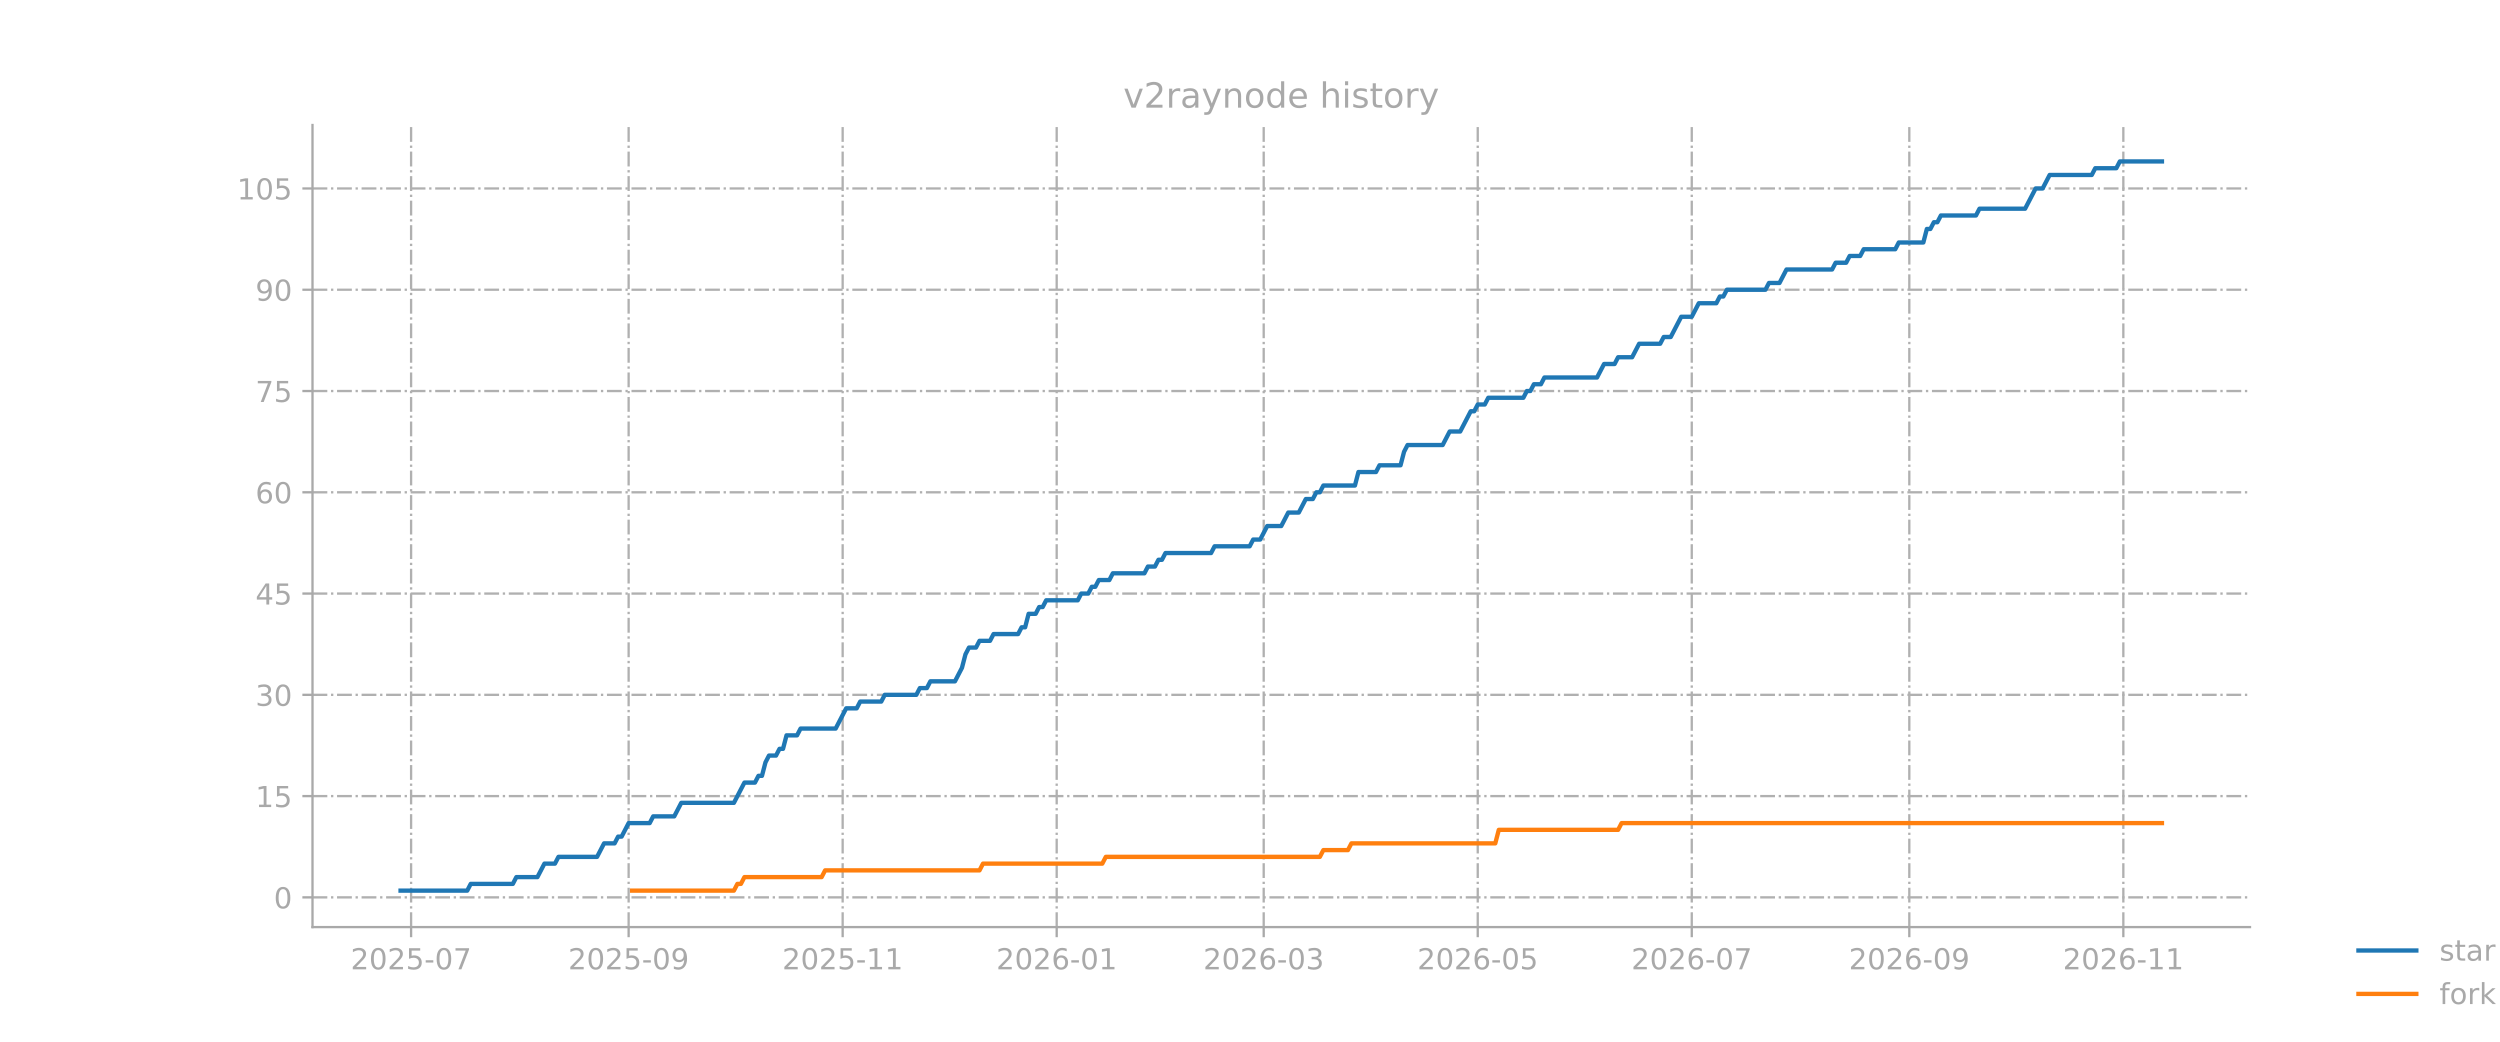
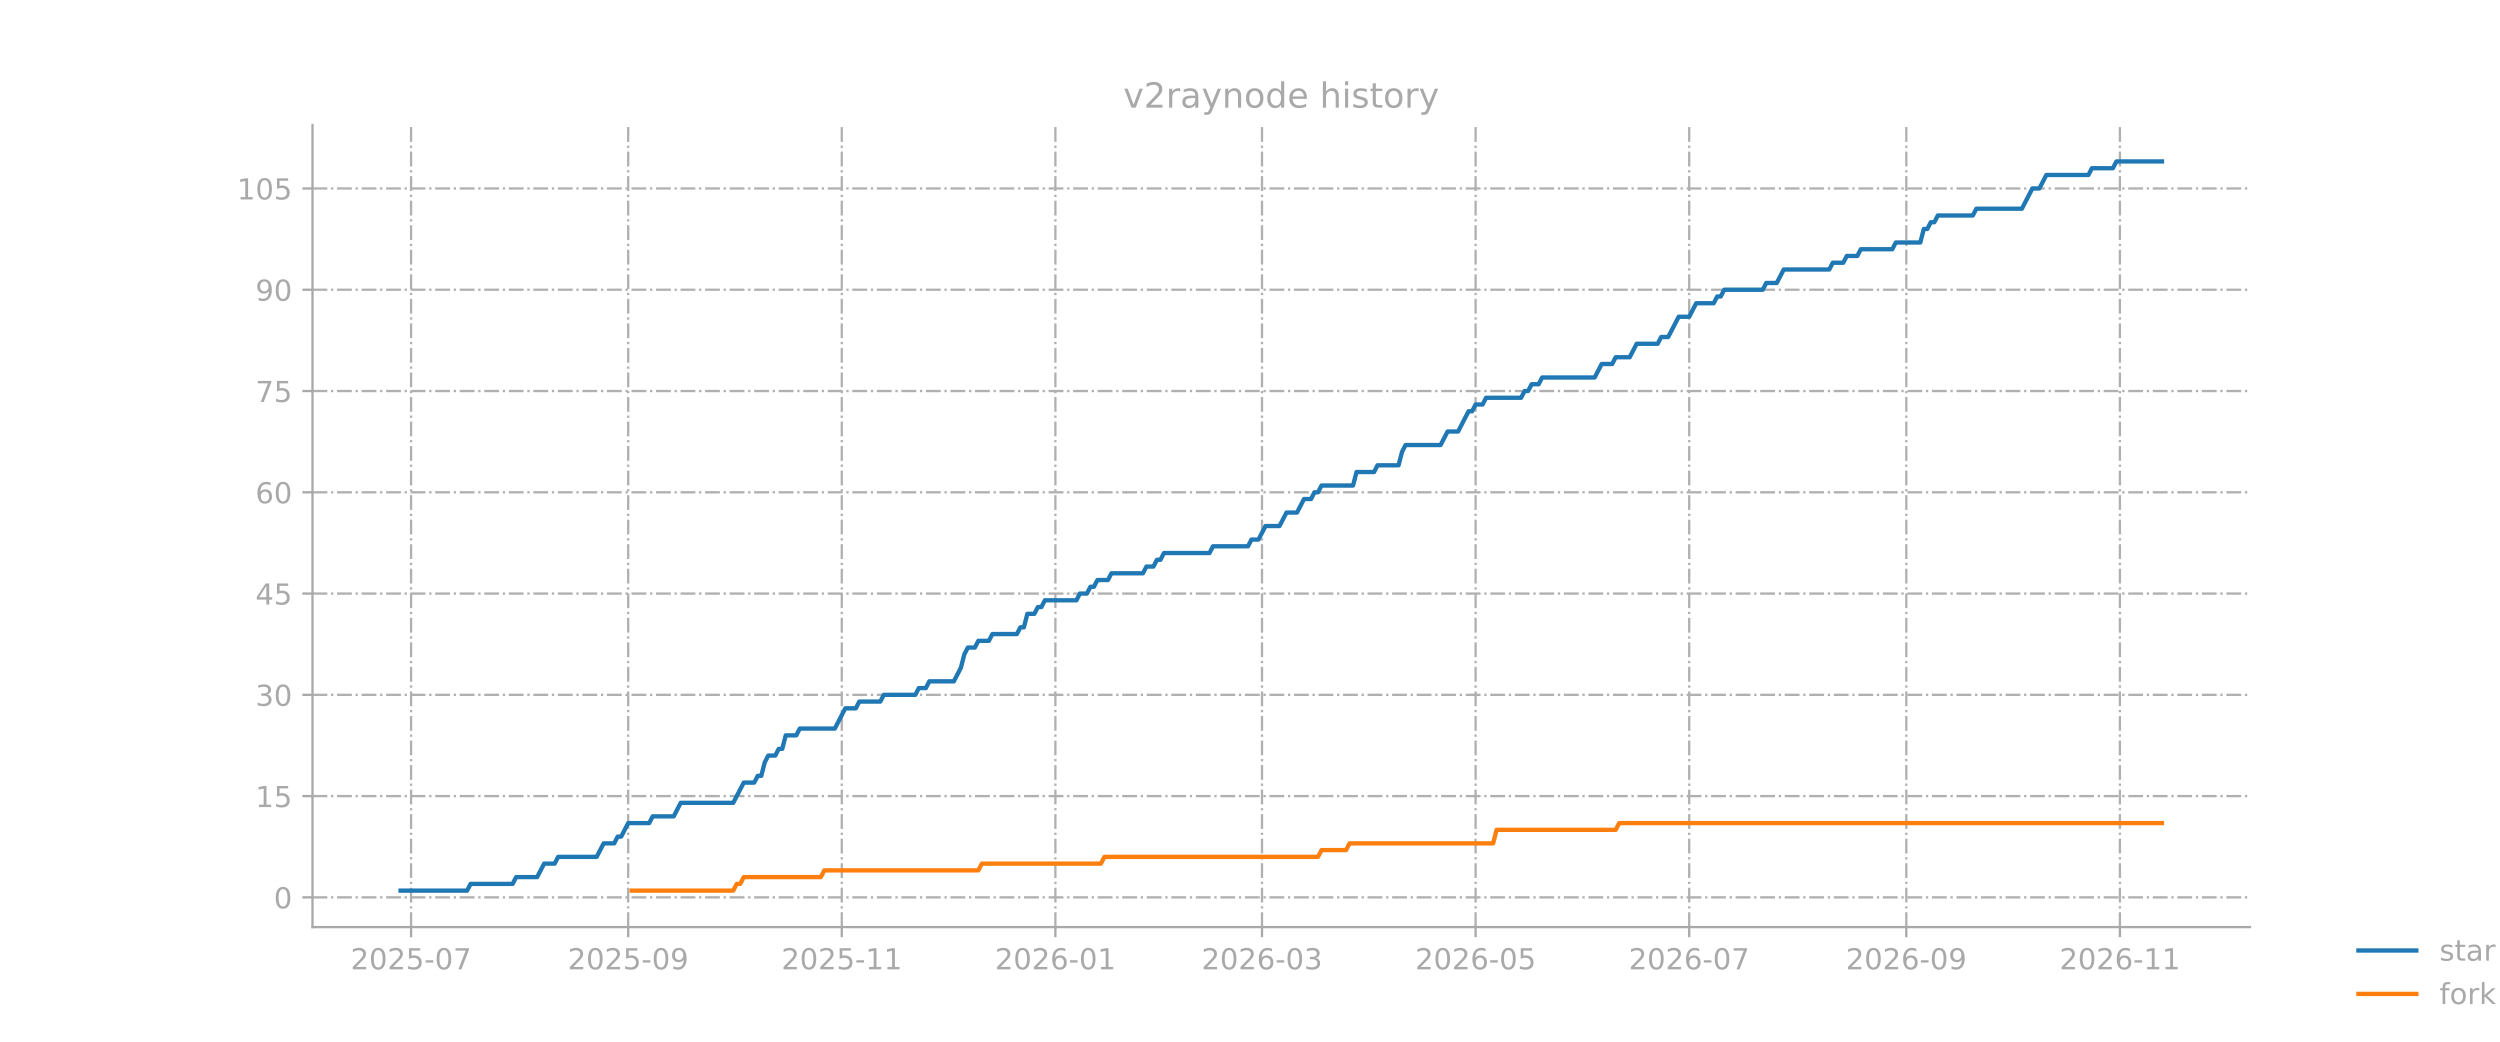
<svg xmlns="http://www.w3.org/2000/svg" xmlns:xlink="http://www.w3.org/1999/xlink" width="864pt" height="360pt" viewBox="0 0 864 360" version="1.1">
  <defs>
    <style type="text/css">*{stroke-linejoin: round; stroke-linecap: butt}</style>
  </defs>
  <g id="figure_1">
    <g id="patch_1">
      <path d="M 0 360  L 864 360  L 864 0  L 0 0  L 0 360  z " style="fill: none; opacity: 0" />
    </g>
    <g id="axes_1">
      <g id="patch_2">
        <path d="M 108 320.4  L 777.6 320.4  L 777.6 43.2  L 108 43.2  L 108 320.4  z " style="fill: none; opacity: 0" />
      </g>
      <g id="matplotlib.axis_1">
        <g id="xtick_1">
          <g id="line2d_1">
-             <path d="M 142.074 320.4  L 142.074 43.2  " clip-path="url(#p0f729b634a)" style="fill: none; stroke-dasharray: 5.12,1.28,0.8,1.28; stroke-dashoffset: 0; stroke: #b0b0b0; stroke-width: 0.8" />
+             <path d="M 142.067 320.4  L 142.067 43.2  " clip-path="url(#p058455d6cd)" style="fill: none; stroke-dasharray: 5.12,1.28,0.8,1.28; stroke-dashoffset: 0; stroke: #b0b0b0; stroke-width: 0.8" />
          </g>
          <g id="line2d_2">
            <defs>
-               <path id="m5e1f3b3811" d="M 0 0  L 0 3.5  " style="stroke: #a9a9a9; stroke-width: 0.8" />
+               <path id="md5613a3646" d="M 0 0  L 0 3.5  " style="stroke: #a9a9a9; stroke-width: 0.8" />
            </defs>
            <g>
-               <use xlink:href="#m5e1f3b3811" x="142.074" y="320.4" style="fill: #a9a9a9; stroke: #a9a9a9; stroke-width: 0.8" />
+               <use xlink:href="#md5613a3646" x="142.067" y="320.4" style="fill: #a9a9a9; stroke: #a9a9a9; stroke-width: 0.8" />
            </g>
          </g>
          <g id="text_1">
-             <g style="fill: #a9a9a9" transform="translate(121.1828 334.9977) scale(0.1 -0.1)">
+             <g style="fill: #a9a9a9" transform="translate(121.1755 334.9977) scale(0.1 -0.1)">
              <defs>
                <path id="DejaVuSans-15" d="M 1228 531  L 3431 531  L 3431 0  L 469 0  L 469 531  Q 828 903 1448 1529  Q 2069 2156 2228 2338  Q 2531 2678 2651 2914  Q 2772 3150 2772 3378  Q 2772 3750 2511 3984  Q 2250 4219 1831 4219  Q 1534 4219 1204 4116  Q 875 4013 500 3803  L 500 4441  Q 881 4594 1212 4672  Q 1544 4750 1819 4750  Q 2544 4750 2975 4387  Q 3406 4025 3406 3419  Q 3406 3131 3298 2873  Q 3191 2616 2906 2266  Q 2828 2175 2409 1742  Q 1991 1309 1228 531  z " transform="scale(0.015625)" />
                <path id="DejaVuSans-13" d="M 2034 4250  Q 1547 4250 1301 3770  Q 1056 3291 1056 2328  Q 1056 1369 1301 889  Q 1547 409 2034 409  Q 2525 409 2770 889  Q 3016 1369 3016 2328  Q 3016 3291 2770 3770  Q 2525 4250 2034 4250  z M 2034 4750  Q 2819 4750 3233 4129  Q 3647 3509 3647 2328  Q 3647 1150 3233 529  Q 2819 -91 2034 -91  Q 1250 -91 836 529  Q 422 1150 422 2328  Q 422 3509 836 4129  Q 1250 4750 2034 4750  z " transform="scale(0.015625)" />
                <path id="DejaVuSans-18" d="M 691 4666  L 3169 4666  L 3169 4134  L 1269 4134  L 1269 2991  Q 1406 3038 1543 3061  Q 1681 3084 1819 3084  Q 2600 3084 3056 2656  Q 3513 2228 3513 1497  Q 3513 744 3044 326  Q 2575 -91 1722 -91  Q 1428 -91 1123 -41  Q 819 9 494 109  L 494 744  Q 775 591 1075 516  Q 1375 441 1709 441  Q 2250 441 2565 725  Q 2881 1009 2881 1497  Q 2881 1984 2565 2268  Q 2250 2553 1709 2553  Q 1456 2553 1204 2497  Q 953 2441 691 2322  L 691 4666  z " transform="scale(0.015625)" />
                <path id="DejaVuSans-10" d="M 313 2009  L 1997 2009  L 1997 1497  L 313 1497  L 313 2009  z " transform="scale(0.015625)" />
                <path id="DejaVuSans-1a" d="M 525 4666  L 3525 4666  L 3525 4397  L 1831 0  L 1172 0  L 2766 4134  L 525 4134  L 525 4666  z " transform="scale(0.015625)" />
              </defs>
              <use xlink:href="#DejaVuSans-15" />
              <use xlink:href="#DejaVuSans-13" transform="translate(63.625 0)" />
              <use xlink:href="#DejaVuSans-15" transform="translate(127.25 0)" />
              <use xlink:href="#DejaVuSans-18" transform="translate(190.875 0)" />
              <use xlink:href="#DejaVuSans-10" transform="translate(254.5 0)" />
              <use xlink:href="#DejaVuSans-13" transform="translate(290.5781 0)" />
              <use xlink:href="#DejaVuSans-1a" transform="translate(354.2031 0)" />
            </g>
          </g>
        </g>
        <g id="xtick_2">
          <g id="line2d_3">
-             <path d="M 217.256 320.4  L 217.256 43.2  " clip-path="url(#p0f729b634a)" style="fill: none; stroke-dasharray: 5.12,1.28,0.8,1.28; stroke-dashoffset: 0; stroke: #b0b0b0; stroke-width: 0.8" />
+             <path d="M 217.099 320.4  L 217.099 43.2  " clip-path="url(#p058455d6cd)" style="fill: none; stroke-dasharray: 5.12,1.28,0.8,1.28; stroke-dashoffset: 0; stroke: #b0b0b0; stroke-width: 0.8" />
          </g>
          <g id="line2d_4">
            <g>
-               <use xlink:href="#m5e1f3b3811" x="217.256" y="320.4" style="fill: #a9a9a9; stroke: #a9a9a9; stroke-width: 0.8" />
+               <use xlink:href="#md5613a3646" x="217.099" y="320.4" style="fill: #a9a9a9; stroke: #a9a9a9; stroke-width: 0.8" />
            </g>
          </g>
          <g id="text_2">
-             <g style="fill: #a9a9a9" transform="translate(196.3642 334.9977) scale(0.1 -0.1)">
+             <g style="fill: #a9a9a9" transform="translate(196.2075 334.9977) scale(0.1 -0.1)">
              <defs>
                <path id="DejaVuSans-1c" d="M 703 97  L 703 672  Q 941 559 1184 500  Q 1428 441 1663 441  Q 2288 441 2617 861  Q 2947 1281 2994 2138  Q 2813 1869 2534 1725  Q 2256 1581 1919 1581  Q 1219 1581 811 2004  Q 403 2428 403 3163  Q 403 3881 828 4315  Q 1253 4750 1959 4750  Q 2769 4750 3195 4129  Q 3622 3509 3622 2328  Q 3622 1225 3098 567  Q 2575 -91 1691 -91  Q 1453 -91 1209 -44  Q 966 3 703 97  z M 1959 2075  Q 2384 2075 2632 2365  Q 2881 2656 2881 3163  Q 2881 3666 2632 3958  Q 2384 4250 1959 4250  Q 1534 4250 1286 3958  Q 1038 3666 1038 3163  Q 1038 2656 1286 2365  Q 1534 2075 1959 2075  z " transform="scale(0.015625)" />
              </defs>
              <use xlink:href="#DejaVuSans-15" />
              <use xlink:href="#DejaVuSans-13" transform="translate(63.625 0)" />
              <use xlink:href="#DejaVuSans-15" transform="translate(127.25 0)" />
              <use xlink:href="#DejaVuSans-18" transform="translate(190.875 0)" />
              <use xlink:href="#DejaVuSans-10" transform="translate(254.5 0)" />
              <use xlink:href="#DejaVuSans-13" transform="translate(290.5781 0)" />
              <use xlink:href="#DejaVuSans-1c" transform="translate(354.2031 0)" />
            </g>
          </g>
        </g>
        <g id="xtick_3">
          <g id="line2d_5">
-             <path d="M 291.224 320.4  L 291.224 43.2  " clip-path="url(#p0f729b634a)" style="fill: none; stroke-dasharray: 5.12,1.28,0.8,1.28; stroke-dashoffset: 0; stroke: #b0b0b0; stroke-width: 0.8" />
+             <path d="M 290.921 320.4  L 290.921 43.2  " clip-path="url(#p058455d6cd)" style="fill: none; stroke-dasharray: 5.12,1.28,0.8,1.28; stroke-dashoffset: 0; stroke: #b0b0b0; stroke-width: 0.8" />
          </g>
          <g id="line2d_6">
            <g>
-               <use xlink:href="#m5e1f3b3811" x="291.224" y="320.4" style="fill: #a9a9a9; stroke: #a9a9a9; stroke-width: 0.8" />
+               <use xlink:href="#md5613a3646" x="290.921" y="320.4" style="fill: #a9a9a9; stroke: #a9a9a9; stroke-width: 0.8" />
            </g>
          </g>
          <g id="text_3">
-             <g style="fill: #a9a9a9" transform="translate(270.3331 334.9977) scale(0.1 -0.1)">
+             <g style="fill: #a9a9a9" transform="translate(270.0293 334.9977) scale(0.1 -0.1)">
              <defs>
                <path id="DejaVuSans-14" d="M 794 531  L 1825 531  L 1825 4091  L 703 3866  L 703 4441  L 1819 4666  L 2450 4666  L 2450 531  L 3481 531  L 3481 0  L 794 0  L 794 531  z " transform="scale(0.015625)" />
              </defs>
              <use xlink:href="#DejaVuSans-15" />
              <use xlink:href="#DejaVuSans-13" transform="translate(63.625 0)" />
              <use xlink:href="#DejaVuSans-15" transform="translate(127.25 0)" />
              <use xlink:href="#DejaVuSans-18" transform="translate(190.875 0)" />
              <use xlink:href="#DejaVuSans-10" transform="translate(254.5 0)" />
              <use xlink:href="#DejaVuSans-14" transform="translate(290.5781 0)" />
              <use xlink:href="#DejaVuSans-14" transform="translate(354.2031 0)" />
            </g>
          </g>
        </g>
        <g id="xtick_4">
          <g id="line2d_7">
-             <path d="M 365.193 320.4  L 365.193 43.2  " clip-path="url(#p0f729b634a)" style="fill: none; stroke-dasharray: 5.12,1.28,0.8,1.28; stroke-dashoffset: 0; stroke: #b0b0b0; stroke-width: 0.8" />
+             <path d="M 364.743 320.4  L 364.743 43.2  " clip-path="url(#p058455d6cd)" style="fill: none; stroke-dasharray: 5.12,1.28,0.8,1.28; stroke-dashoffset: 0; stroke: #b0b0b0; stroke-width: 0.8" />
          </g>
          <g id="line2d_8">
            <g>
-               <use xlink:href="#m5e1f3b3811" x="365.193" y="320.4" style="fill: #a9a9a9; stroke: #a9a9a9; stroke-width: 0.8" />
+               <use xlink:href="#md5613a3646" x="364.743" y="320.4" style="fill: #a9a9a9; stroke: #a9a9a9; stroke-width: 0.8" />
            </g>
          </g>
          <g id="text_4">
-             <g style="fill: #a9a9a9" transform="translate(344.3019 334.9977) scale(0.1 -0.1)">
+             <g style="fill: #a9a9a9" transform="translate(343.8511 334.9977) scale(0.1 -0.1)">
              <defs>
                <path id="DejaVuSans-19" d="M 2113 2584  Q 1688 2584 1439 2293  Q 1191 2003 1191 1497  Q 1191 994 1439 701  Q 1688 409 2113 409  Q 2538 409 2786 701  Q 3034 994 3034 1497  Q 3034 2003 2786 2293  Q 2538 2584 2113 2584  z M 3366 4563  L 3366 3988  Q 3128 4100 2886 4159  Q 2644 4219 2406 4219  Q 1781 4219 1451 3797  Q 1122 3375 1075 2522  Q 1259 2794 1537 2939  Q 1816 3084 2150 3084  Q 2853 3084 3261 2657  Q 3669 2231 3669 1497  Q 3669 778 3244 343  Q 2819 -91 2113 -91  Q 1303 -91 875 529  Q 447 1150 447 2328  Q 447 3434 972 4092  Q 1497 4750 2381 4750  Q 2619 4750 2861 4703  Q 3103 4656 3366 4563  z " transform="scale(0.015625)" />
              </defs>
              <use xlink:href="#DejaVuSans-15" />
              <use xlink:href="#DejaVuSans-13" transform="translate(63.625 0)" />
              <use xlink:href="#DejaVuSans-15" transform="translate(127.25 0)" />
              <use xlink:href="#DejaVuSans-19" transform="translate(190.875 0)" />
              <use xlink:href="#DejaVuSans-10" transform="translate(254.5 0)" />
              <use xlink:href="#DejaVuSans-13" transform="translate(290.5781 0)" />
              <use xlink:href="#DejaVuSans-14" transform="translate(354.2031 0)" />
            </g>
          </g>
        </g>
        <g id="xtick_5">
          <g id="line2d_9">
-             <path d="M 436.737 320.4  L 436.737 43.2  " clip-path="url(#p0f729b634a)" style="fill: none; stroke-dasharray: 5.12,1.28,0.8,1.28; stroke-dashoffset: 0; stroke: #b0b0b0; stroke-width: 0.8" />
+             <path d="M 436.144 320.4  L 436.144 43.2  " clip-path="url(#p058455d6cd)" style="fill: none; stroke-dasharray: 5.12,1.28,0.8,1.28; stroke-dashoffset: 0; stroke: #b0b0b0; stroke-width: 0.8" />
          </g>
          <g id="line2d_10">
            <g>
-               <use xlink:href="#m5e1f3b3811" x="436.737" y="320.4" style="fill: #a9a9a9; stroke: #a9a9a9; stroke-width: 0.8" />
+               <use xlink:href="#md5613a3646" x="436.144" y="320.4" style="fill: #a9a9a9; stroke: #a9a9a9; stroke-width: 0.8" />
            </g>
          </g>
          <g id="text_5">
-             <g style="fill: #a9a9a9" transform="translate(415.8456 334.9977) scale(0.1 -0.1)">
+             <g style="fill: #a9a9a9" transform="translate(415.2525 334.9977) scale(0.1 -0.1)">
              <defs>
                <path id="DejaVuSans-16" d="M 2597 2516  Q 3050 2419 3304 2112  Q 3559 1806 3559 1356  Q 3559 666 3084 287  Q 2609 -91 1734 -91  Q 1441 -91 1130 -33  Q 819 25 488 141  L 488 750  Q 750 597 1062 519  Q 1375 441 1716 441  Q 2309 441 2620 675  Q 2931 909 2931 1356  Q 2931 1769 2642 2001  Q 2353 2234 1838 2234  L 1294 2234  L 1294 2753  L 1863 2753  Q 2328 2753 2575 2939  Q 2822 3125 2822 3475  Q 2822 3834 2567 4026  Q 2313 4219 1838 4219  Q 1578 4219 1281 4162  Q 984 4106 628 3988  L 628 4550  Q 988 4650 1302 4700  Q 1616 4750 1894 4750  Q 2613 4750 3031 4423  Q 3450 4097 3450 3541  Q 3450 3153 3228 2886  Q 3006 2619 2597 2516  z " transform="scale(0.015625)" />
              </defs>
              <use xlink:href="#DejaVuSans-15" />
              <use xlink:href="#DejaVuSans-13" transform="translate(63.625 0)" />
              <use xlink:href="#DejaVuSans-15" transform="translate(127.25 0)" />
              <use xlink:href="#DejaVuSans-19" transform="translate(190.875 0)" />
              <use xlink:href="#DejaVuSans-10" transform="translate(254.5 0)" />
              <use xlink:href="#DejaVuSans-13" transform="translate(290.5781 0)" />
              <use xlink:href="#DejaVuSans-16" transform="translate(354.2031 0)" />
            </g>
          </g>
        </g>
        <g id="xtick_6">
          <g id="line2d_11">
-             <path d="M 510.706 320.4  L 510.706 43.2  " clip-path="url(#p0f729b634a)" style="fill: none; stroke-dasharray: 5.12,1.28,0.8,1.28; stroke-dashoffset: 0; stroke: #b0b0b0; stroke-width: 0.8" />
+             <path d="M 509.966 320.4  L 509.966 43.2  " clip-path="url(#p058455d6cd)" style="fill: none; stroke-dasharray: 5.12,1.28,0.8,1.28; stroke-dashoffset: 0; stroke: #b0b0b0; stroke-width: 0.8" />
          </g>
          <g id="line2d_12">
            <g>
-               <use xlink:href="#m5e1f3b3811" x="510.706" y="320.4" style="fill: #a9a9a9; stroke: #a9a9a9; stroke-width: 0.8" />
+               <use xlink:href="#md5613a3646" x="509.966" y="320.4" style="fill: #a9a9a9; stroke: #a9a9a9; stroke-width: 0.8" />
            </g>
          </g>
          <g id="text_6">
-             <g style="fill: #a9a9a9" transform="translate(489.8144 334.9977) scale(0.1 -0.1)">
+             <g style="fill: #a9a9a9" transform="translate(489.0743 334.9977) scale(0.1 -0.1)">
              <use xlink:href="#DejaVuSans-15" />
              <use xlink:href="#DejaVuSans-13" transform="translate(63.625 0)" />
              <use xlink:href="#DejaVuSans-15" transform="translate(127.25 0)" />
              <use xlink:href="#DejaVuSans-19" transform="translate(190.875 0)" />
              <use xlink:href="#DejaVuSans-10" transform="translate(254.5 0)" />
              <use xlink:href="#DejaVuSans-13" transform="translate(290.5781 0)" />
              <use xlink:href="#DejaVuSans-18" transform="translate(354.2031 0)" />
            </g>
          </g>
        </g>
        <g id="xtick_7">
          <g id="line2d_13">
-             <path d="M 584.675 320.4  L 584.675 43.2  " clip-path="url(#p0f729b634a)" style="fill: none; stroke-dasharray: 5.12,1.28,0.8,1.28; stroke-dashoffset: 0; stroke: #b0b0b0; stroke-width: 0.8" />
+             <path d="M 583.788 320.4  L 583.788 43.2  " clip-path="url(#p058455d6cd)" style="fill: none; stroke-dasharray: 5.12,1.28,0.8,1.28; stroke-dashoffset: 0; stroke: #b0b0b0; stroke-width: 0.8" />
          </g>
          <g id="line2d_14">
            <g>
-               <use xlink:href="#m5e1f3b3811" x="584.675" y="320.4" style="fill: #a9a9a9; stroke: #a9a9a9; stroke-width: 0.8" />
+               <use xlink:href="#md5613a3646" x="583.788" y="320.4" style="fill: #a9a9a9; stroke: #a9a9a9; stroke-width: 0.8" />
            </g>
          </g>
          <g id="text_7">
-             <g style="fill: #a9a9a9" transform="translate(563.7833 334.9977) scale(0.1 -0.1)">
+             <g style="fill: #a9a9a9" transform="translate(562.8961 334.9977) scale(0.1 -0.1)">
              <use xlink:href="#DejaVuSans-15" />
              <use xlink:href="#DejaVuSans-13" transform="translate(63.625 0)" />
              <use xlink:href="#DejaVuSans-15" transform="translate(127.25 0)" />
              <use xlink:href="#DejaVuSans-19" transform="translate(190.875 0)" />
              <use xlink:href="#DejaVuSans-10" transform="translate(254.5 0)" />
              <use xlink:href="#DejaVuSans-13" transform="translate(290.5781 0)" />
              <use xlink:href="#DejaVuSans-1a" transform="translate(354.2031 0)" />
            </g>
          </g>
        </g>
        <g id="xtick_8">
          <g id="line2d_15">
-             <path d="M 659.856 320.4  L 659.856 43.2  " clip-path="url(#p0f729b634a)" style="fill: none; stroke-dasharray: 5.12,1.28,0.8,1.28; stroke-dashoffset: 0; stroke: #b0b0b0; stroke-width: 0.8" />
+             <path d="M 658.82 320.4  L 658.82 43.2  " clip-path="url(#p058455d6cd)" style="fill: none; stroke-dasharray: 5.12,1.28,0.8,1.28; stroke-dashoffset: 0; stroke: #b0b0b0; stroke-width: 0.8" />
          </g>
          <g id="line2d_16">
            <g>
-               <use xlink:href="#m5e1f3b3811" x="659.856" y="320.4" style="fill: #a9a9a9; stroke: #a9a9a9; stroke-width: 0.8" />
+               <use xlink:href="#md5613a3646" x="658.82" y="320.4" style="fill: #a9a9a9; stroke: #a9a9a9; stroke-width: 0.8" />
            </g>
          </g>
          <g id="text_8">
-             <g style="fill: #a9a9a9" transform="translate(638.9647 334.9977) scale(0.1 -0.1)">
+             <g style="fill: #a9a9a9" transform="translate(637.9281 334.9977) scale(0.1 -0.1)">
              <use xlink:href="#DejaVuSans-15" />
              <use xlink:href="#DejaVuSans-13" transform="translate(63.625 0)" />
              <use xlink:href="#DejaVuSans-15" transform="translate(127.25 0)" />
              <use xlink:href="#DejaVuSans-19" transform="translate(190.875 0)" />
              <use xlink:href="#DejaVuSans-10" transform="translate(254.5 0)" />
              <use xlink:href="#DejaVuSans-13" transform="translate(290.5781 0)" />
              <use xlink:href="#DejaVuSans-1c" transform="translate(354.2031 0)" />
            </g>
          </g>
        </g>
        <g id="xtick_9">
          <g id="line2d_17">
-             <path d="M 733.825 320.4  L 733.825 43.2  " clip-path="url(#p0f729b634a)" style="fill: none; stroke-dasharray: 5.12,1.28,0.8,1.28; stroke-dashoffset: 0; stroke: #b0b0b0; stroke-width: 0.8" />
+             <path d="M 732.641 320.4  L 732.641 43.2  " clip-path="url(#p058455d6cd)" style="fill: none; stroke-dasharray: 5.12,1.28,0.8,1.28; stroke-dashoffset: 0; stroke: #b0b0b0; stroke-width: 0.8" />
          </g>
          <g id="line2d_18">
            <g>
-               <use xlink:href="#m5e1f3b3811" x="733.825" y="320.4" style="fill: #a9a9a9; stroke: #a9a9a9; stroke-width: 0.8" />
+               <use xlink:href="#md5613a3646" x="732.641" y="320.4" style="fill: #a9a9a9; stroke: #a9a9a9; stroke-width: 0.8" />
            </g>
          </g>
          <g id="text_9">
-             <g style="fill: #a9a9a9" transform="translate(712.9336 334.9977) scale(0.1 -0.1)">
+             <g style="fill: #a9a9a9" transform="translate(711.7499 334.9977) scale(0.1 -0.1)">
              <use xlink:href="#DejaVuSans-15" />
              <use xlink:href="#DejaVuSans-13" transform="translate(63.625 0)" />
              <use xlink:href="#DejaVuSans-15" transform="translate(127.25 0)" />
              <use xlink:href="#DejaVuSans-19" transform="translate(190.875 0)" />
              <use xlink:href="#DejaVuSans-10" transform="translate(254.5 0)" />
              <use xlink:href="#DejaVuSans-14" transform="translate(290.5781 0)" />
              <use xlink:href="#DejaVuSans-14" transform="translate(354.2031 0)" />
            </g>
          </g>
        </g>
      </g>
      <g id="matplotlib.axis_2">
        <g id="ytick_1">
          <g id="line2d_19">
-             <path d="M 108 310.133  L 777.6 310.133  " clip-path="url(#p0f729b634a)" style="fill: none; stroke-dasharray: 5.12,1.28,0.8,1.28; stroke-dashoffset: 0; stroke: #b0b0b0; stroke-width: 0.8" />
+             <path d="M 108 310.133  L 777.6 310.133  " clip-path="url(#p058455d6cd)" style="fill: none; stroke-dasharray: 5.12,1.28,0.8,1.28; stroke-dashoffset: 0; stroke: #b0b0b0; stroke-width: 0.8" />
          </g>
          <g id="line2d_20">
            <defs>
-               <path id="m3bca6726c3" d="M 0 0  L -3.5 0  " style="stroke: #a9a9a9; stroke-width: 0.8" />
+               <path id="m73b0aaee13" d="M 0 0  L -3.5 0  " style="stroke: #a9a9a9; stroke-width: 0.8" />
            </defs>
            <g>
-               <use xlink:href="#m3bca6726c3" x="108" y="310.133" style="fill: #a9a9a9; stroke: #a9a9a9; stroke-width: 0.8" />
+               <use xlink:href="#m73b0aaee13" x="108" y="310.133" style="fill: #a9a9a9; stroke: #a9a9a9; stroke-width: 0.8" />
            </g>
          </g>
          <g id="text_10">
            <g style="fill: #a9a9a9" transform="translate(94.6375 313.9322) scale(0.1 -0.1)">
              <use xlink:href="#DejaVuSans-13" />
            </g>
          </g>
        </g>
        <g id="ytick_2">
          <g id="line2d_21">
-             <path d="M 108 275.133  L 777.6 275.133  " clip-path="url(#p0f729b634a)" style="fill: none; stroke-dasharray: 5.12,1.28,0.8,1.28; stroke-dashoffset: 0; stroke: #b0b0b0; stroke-width: 0.8" />
+             <path d="M 108 275.133  L 777.6 275.133  " clip-path="url(#p058455d6cd)" style="fill: none; stroke-dasharray: 5.12,1.28,0.8,1.28; stroke-dashoffset: 0; stroke: #b0b0b0; stroke-width: 0.8" />
          </g>
          <g id="line2d_22">
            <g>
-               <use xlink:href="#m3bca6726c3" x="108" y="275.133" style="fill: #a9a9a9; stroke: #a9a9a9; stroke-width: 0.8" />
+               <use xlink:href="#m73b0aaee13" x="108" y="275.133" style="fill: #a9a9a9; stroke: #a9a9a9; stroke-width: 0.8" />
            </g>
          </g>
          <g id="text_11">
            <g style="fill: #a9a9a9" transform="translate(88.275 278.9322) scale(0.1 -0.1)">
              <use xlink:href="#DejaVuSans-14" />
              <use xlink:href="#DejaVuSans-18" transform="translate(63.625 0)" />
            </g>
          </g>
        </g>
        <g id="ytick_3">
          <g id="line2d_23">
-             <path d="M 108 240.133  L 777.6 240.133  " clip-path="url(#p0f729b634a)" style="fill: none; stroke-dasharray: 5.12,1.28,0.8,1.28; stroke-dashoffset: 0; stroke: #b0b0b0; stroke-width: 0.8" />
+             <path d="M 108 240.133  L 777.6 240.133  " clip-path="url(#p058455d6cd)" style="fill: none; stroke-dasharray: 5.12,1.28,0.8,1.28; stroke-dashoffset: 0; stroke: #b0b0b0; stroke-width: 0.8" />
          </g>
          <g id="line2d_24">
            <g>
-               <use xlink:href="#m3bca6726c3" x="108" y="240.133" style="fill: #a9a9a9; stroke: #a9a9a9; stroke-width: 0.8" />
+               <use xlink:href="#m73b0aaee13" x="108" y="240.133" style="fill: #a9a9a9; stroke: #a9a9a9; stroke-width: 0.8" />
            </g>
          </g>
          <g id="text_12">
            <g style="fill: #a9a9a9" transform="translate(88.275 243.9322) scale(0.1 -0.1)">
              <use xlink:href="#DejaVuSans-16" />
              <use xlink:href="#DejaVuSans-13" transform="translate(63.625 0)" />
            </g>
          </g>
        </g>
        <g id="ytick_4">
          <g id="line2d_25">
-             <path d="M 108 205.133  L 777.6 205.133  " clip-path="url(#p0f729b634a)" style="fill: none; stroke-dasharray: 5.12,1.28,0.8,1.28; stroke-dashoffset: 0; stroke: #b0b0b0; stroke-width: 0.8" />
+             <path d="M 108 205.133  L 777.6 205.133  " clip-path="url(#p058455d6cd)" style="fill: none; stroke-dasharray: 5.12,1.28,0.8,1.28; stroke-dashoffset: 0; stroke: #b0b0b0; stroke-width: 0.8" />
          </g>
          <g id="line2d_26">
            <g>
-               <use xlink:href="#m3bca6726c3" x="108" y="205.133" style="fill: #a9a9a9; stroke: #a9a9a9; stroke-width: 0.8" />
+               <use xlink:href="#m73b0aaee13" x="108" y="205.133" style="fill: #a9a9a9; stroke: #a9a9a9; stroke-width: 0.8" />
            </g>
          </g>
          <g id="text_13">
            <g style="fill: #a9a9a9" transform="translate(88.275 208.9322) scale(0.1 -0.1)">
              <defs>
                <path id="DejaVuSans-17" d="M 2419 4116  L 825 1625  L 2419 1625  L 2419 4116  z M 2253 4666  L 3047 4666  L 3047 1625  L 3713 1625  L 3713 1100  L 3047 1100  L 3047 0  L 2419 0  L 2419 1100  L 313 1100  L 313 1709  L 2253 4666  z " transform="scale(0.015625)" />
              </defs>
              <use xlink:href="#DejaVuSans-17" />
              <use xlink:href="#DejaVuSans-18" transform="translate(63.625 0)" />
            </g>
          </g>
        </g>
        <g id="ytick_5">
          <g id="line2d_27">
-             <path d="M 108 170.133  L 777.6 170.133  " clip-path="url(#p0f729b634a)" style="fill: none; stroke-dasharray: 5.12,1.28,0.8,1.28; stroke-dashoffset: 0; stroke: #b0b0b0; stroke-width: 0.8" />
+             <path d="M 108 170.133  L 777.6 170.133  " clip-path="url(#p058455d6cd)" style="fill: none; stroke-dasharray: 5.12,1.28,0.8,1.28; stroke-dashoffset: 0; stroke: #b0b0b0; stroke-width: 0.8" />
          </g>
          <g id="line2d_28">
            <g>
-               <use xlink:href="#m3bca6726c3" x="108" y="170.133" style="fill: #a9a9a9; stroke: #a9a9a9; stroke-width: 0.8" />
+               <use xlink:href="#m73b0aaee13" x="108" y="170.133" style="fill: #a9a9a9; stroke: #a9a9a9; stroke-width: 0.8" />
            </g>
          </g>
          <g id="text_14">
            <g style="fill: #a9a9a9" transform="translate(88.275 173.9322) scale(0.1 -0.1)">
              <use xlink:href="#DejaVuSans-19" />
              <use xlink:href="#DejaVuSans-13" transform="translate(63.625 0)" />
            </g>
          </g>
        </g>
        <g id="ytick_6">
          <g id="line2d_29">
-             <path d="M 108 135.133  L 777.6 135.133  " clip-path="url(#p0f729b634a)" style="fill: none; stroke-dasharray: 5.12,1.28,0.8,1.28; stroke-dashoffset: 0; stroke: #b0b0b0; stroke-width: 0.8" />
+             <path d="M 108 135.133  L 777.6 135.133  " clip-path="url(#p058455d6cd)" style="fill: none; stroke-dasharray: 5.12,1.28,0.8,1.28; stroke-dashoffset: 0; stroke: #b0b0b0; stroke-width: 0.8" />
          </g>
          <g id="line2d_30">
            <g>
-               <use xlink:href="#m3bca6726c3" x="108" y="135.133" style="fill: #a9a9a9; stroke: #a9a9a9; stroke-width: 0.8" />
+               <use xlink:href="#m73b0aaee13" x="108" y="135.133" style="fill: #a9a9a9; stroke: #a9a9a9; stroke-width: 0.8" />
            </g>
          </g>
          <g id="text_15">
            <g style="fill: #a9a9a9" transform="translate(88.275 138.9322) scale(0.1 -0.1)">
              <use xlink:href="#DejaVuSans-1a" />
              <use xlink:href="#DejaVuSans-18" transform="translate(63.625 0)" />
            </g>
          </g>
        </g>
        <g id="ytick_7">
          <g id="line2d_31">
-             <path d="M 108 100.133  L 777.6 100.133  " clip-path="url(#p0f729b634a)" style="fill: none; stroke-dasharray: 5.12,1.28,0.8,1.28; stroke-dashoffset: 0; stroke: #b0b0b0; stroke-width: 0.8" />
+             <path d="M 108 100.133  L 777.6 100.133  " clip-path="url(#p058455d6cd)" style="fill: none; stroke-dasharray: 5.12,1.28,0.8,1.28; stroke-dashoffset: 0; stroke: #b0b0b0; stroke-width: 0.8" />
          </g>
          <g id="line2d_32">
            <g>
-               <use xlink:href="#m3bca6726c3" x="108" y="100.133" style="fill: #a9a9a9; stroke: #a9a9a9; stroke-width: 0.8" />
+               <use xlink:href="#m73b0aaee13" x="108" y="100.133" style="fill: #a9a9a9; stroke: #a9a9a9; stroke-width: 0.8" />
            </g>
          </g>
          <g id="text_16">
            <g style="fill: #a9a9a9" transform="translate(88.275 103.9322) scale(0.1 -0.1)">
              <use xlink:href="#DejaVuSans-1c" />
              <use xlink:href="#DejaVuSans-13" transform="translate(63.625 0)" />
            </g>
          </g>
        </g>
        <g id="ytick_8">
          <g id="line2d_33">
-             <path d="M 108 65.133  L 777.6 65.133  " clip-path="url(#p0f729b634a)" style="fill: none; stroke-dasharray: 5.12,1.28,0.8,1.28; stroke-dashoffset: 0; stroke: #b0b0b0; stroke-width: 0.8" />
+             <path d="M 108 65.133  L 777.6 65.133  " clip-path="url(#p058455d6cd)" style="fill: none; stroke-dasharray: 5.12,1.28,0.8,1.28; stroke-dashoffset: 0; stroke: #b0b0b0; stroke-width: 0.8" />
          </g>
          <g id="line2d_34">
            <g>
-               <use xlink:href="#m3bca6726c3" x="108" y="65.133" style="fill: #a9a9a9; stroke: #a9a9a9; stroke-width: 0.8" />
+               <use xlink:href="#m73b0aaee13" x="108" y="65.133" style="fill: #a9a9a9; stroke: #a9a9a9; stroke-width: 0.8" />
            </g>
          </g>
          <g id="text_17">
            <g style="fill: #a9a9a9" transform="translate(81.9125 68.93216) scale(0.1 -0.1)">
              <use xlink:href="#DejaVuSans-14" />
              <use xlink:href="#DejaVuSans-13" transform="translate(63.625 0)" />
              <use xlink:href="#DejaVuSans-18" transform="translate(127.25 0)" />
            </g>
          </g>
        </g>
      </g>
      <g id="line2d_35">
-         <path d="M 138.436 307.8  L 161.476 307.8  L 162.688 305.467  L 177.24 305.467  L 178.452 303.133  L 185.728 303.133  L 188.153 298.467  L 191.791 298.467  L 193.004 296.133  L 206.342 296.133  L 208.767 291.467  L 212.405 291.467  L 213.618 289.133  L 214.83 289.133  L 217.256 284.467  L 224.531 284.467  L 225.744 282.133  L 233.019 282.133  L 235.445 277.467  L 253.634 277.467  L 257.272 270.467  L 260.909 270.467  L 262.122 268.133  L 263.335 268.133  L 264.547 263.467  L 265.76 261.133  L 268.185 261.133  L 269.398 258.8  L 270.61 258.8  L 271.823 254.133  L 275.461 254.133  L 276.673 251.8  L 288.799 251.8  L 292.437 244.8  L 296.075 244.8  L 297.288 242.467  L 304.563 242.467  L 305.776 240.133  L 316.689 240.133  L 317.902 237.8  L 320.327 237.8  L 321.54 235.467  L 330.028 235.467  L 332.453 230.8  L 333.666 226.133  L 334.878 223.8  L 337.303 223.8  L 338.516 221.467  L 342.154 221.467  L 343.366 219.133  L 351.855 219.133  L 353.067 216.8  L 354.28 216.8  L 355.493 212.133  L 357.918 212.133  L 359.13 209.8  L 360.343 209.8  L 361.556 207.467  L 372.469 207.467  L 373.682 205.133  L 376.107 205.133  L 377.319 202.8  L 378.532 202.8  L 379.745 200.467  L 383.382 200.467  L 384.595 198.133  L 395.508 198.133  L 396.721 195.8  L 399.146 195.8  L 400.359 193.467  L 401.571 193.467  L 402.784 191.133  L 418.548 191.133  L 419.761 188.8  L 431.887 188.8  L 433.099 186.467  L 435.524 186.467  L 437.95 181.8  L 442.8 181.8  L 445.225 177.133  L 448.863 177.133  L 451.288 172.467  L 453.713 172.467  L 454.926 170.133  L 456.139 170.133  L 457.351 167.8  L 468.265 167.8  L 469.477 163.133  L 475.54 163.133  L 476.753 160.8  L 484.029 160.8  L 485.241 156.133  L 486.454 153.8  L 498.58 153.8  L 501.005 149.133  L 504.643 149.133  L 508.281 142.133  L 509.493 142.133  L 510.706 139.8  L 513.131 139.8  L 514.344 137.467  L 526.47 137.467  L 527.682 135.133  L 528.895 135.133  L 530.107 132.8  L 532.533 132.8  L 533.745 130.467  L 551.934 130.467  L 554.36 125.8  L 557.997 125.8  L 559.21 123.467  L 564.06 123.467  L 566.486 118.8  L 573.761 118.8  L 574.974 116.467  L 577.399 116.467  L 581.037 109.467  L 584.675 109.467  L 587.1 104.8  L 593.163 104.8  L 594.376 102.467  L 595.588 102.467  L 596.801 100.133  L 610.139 100.133  L 611.352 97.8  L 614.99 97.8  L 617.415 93.133  L 633.179 93.133  L 634.391 90.8  L 638.029 90.8  L 639.242 88.467  L 642.88 88.467  L 644.092 86.133  L 655.006 86.133  L 656.218 83.8  L 664.707 83.8  L 665.919 79.133  L 667.132 79.133  L 668.344 76.8  L 669.557 76.8  L 670.77 74.467  L 682.896 74.467  L 684.108 72.133  L 699.872 72.133  L 703.51 65.133  L 705.935 65.133  L 708.36 60.467  L 722.912 60.467  L 724.124 58.133  L 731.4 58.133  L 732.612 55.8  L 747.164 55.8  L 747.164 55.8  " clip-path="url(#p0f729b634a)" style="fill: none; stroke: #1f77b4; stroke-width: 1.5; stroke-linecap: square" />
+         <path d="M 138.436 307.8  L 161.43 307.8  L 162.64 305.467  L 177.163 305.467  L 178.373 303.133  L 185.634 303.133  L 188.054 298.467  L 191.685 298.467  L 192.895 296.133  L 206.207 296.133  L 208.628 291.467  L 212.258 291.467  L 213.468 289.133  L 214.679 289.133  L 217.099 284.467  L 224.36 284.467  L 225.57 282.133  L 232.831 282.133  L 235.252 277.467  L 253.405 277.467  L 257.035 270.467  L 260.666 270.467  L 261.876 268.133  L 263.086 268.133  L 264.296 263.467  L 265.507 261.133  L 267.927 261.133  L 269.137 258.8  L 270.347 258.8  L 271.558 254.133  L 275.188 254.133  L 276.398 251.8  L 288.5 251.8  L 292.131 244.8  L 295.762 244.8  L 296.972 242.467  L 304.233 242.467  L 305.443 240.133  L 316.335 240.133  L 317.545 237.8  L 319.965 237.8  L 321.176 235.467  L 329.647 235.467  L 332.067 230.8  L 333.277 226.133  L 334.488 223.8  L 336.908 223.8  L 338.118 221.467  L 341.749 221.467  L 342.959 219.133  L 351.43 219.133  L 352.641 216.8  L 353.851 216.8  L 355.061 212.133  L 357.481 212.133  L 358.692 209.8  L 359.902 209.8  L 361.112 207.467  L 372.004 207.467  L 373.214 205.133  L 375.634 205.133  L 376.844 202.8  L 378.055 202.8  L 379.265 200.467  L 382.895 200.467  L 384.106 198.133  L 394.997 198.133  L 396.208 195.8  L 398.628 195.8  L 399.838 193.467  L 401.048 193.467  L 402.259 191.133  L 417.991 191.133  L 419.201 188.8  L 431.303 188.8  L 432.513 186.467  L 434.934 186.467  L 437.354 181.8  L 442.195 181.8  L 444.615 177.133  L 448.246 177.133  L 450.666 172.467  L 453.087 172.467  L 454.297 170.133  L 455.507 170.133  L 456.717 167.8  L 467.609 167.8  L 468.819 163.133  L 474.87 163.133  L 476.08 160.8  L 483.341 160.8  L 484.552 156.133  L 485.762 153.8  L 497.864 153.8  L 500.284 149.133  L 503.915 149.133  L 507.545 142.133  L 508.756 142.133  L 509.966 139.8  L 512.386 139.8  L 513.596 137.467  L 525.698 137.467  L 526.908 135.133  L 528.119 135.133  L 529.329 132.8  L 531.749 132.8  L 532.959 130.467  L 551.112 130.467  L 553.533 125.8  L 557.163 125.8  L 558.373 123.467  L 563.214 123.467  L 565.635 118.8  L 572.896 118.8  L 574.106 116.467  L 576.526 116.467  L 580.157 109.467  L 583.788 109.467  L 586.208 104.8  L 592.259 104.8  L 593.469 102.467  L 594.679 102.467  L 595.889 100.133  L 609.202 100.133  L 610.412 97.8  L 614.042 97.8  L 616.463 93.133  L 632.195 93.133  L 633.405 90.8  L 637.036 90.8  L 638.246 88.467  L 641.877 88.467  L 643.087 86.133  L 653.979 86.133  L 655.189 83.8  L 663.66 83.8  L 664.87 79.133  L 666.081 79.133  L 667.291 76.8  L 668.501 76.8  L 669.711 74.467  L 681.813 74.467  L 683.023 72.133  L 698.756 72.133  L 702.386 65.133  L 704.807 65.133  L 707.227 60.467  L 721.75 60.467  L 722.96 58.133  L 730.221 58.133  L 731.431 55.8  L 747.164 55.8  L 747.164 55.8  " clip-path="url(#p058455d6cd)" style="fill: none; stroke: #1f77b4; stroke-width: 1.5; stroke-linecap: square" />
      </g>
      <g id="line2d_36">
-         <path d="M 218.468 307.8  L 253.634 307.8  L 254.846 305.467  L 256.059 305.467  L 257.272 303.133  L 283.949 303.133  L 285.161 300.8  L 338.516 300.8  L 339.729 298.467  L 380.957 298.467  L 382.17 296.133  L 456.139 296.133  L 457.351 293.8  L 465.839 293.8  L 467.052 291.467  L 516.769 291.467  L 517.981 286.8  L 559.21 286.8  L 560.423 284.467  L 747.164 284.467  L 747.164 284.467  " clip-path="url(#p0f729b634a)" style="fill: none; stroke: #ff7f0e; stroke-width: 1.5; stroke-linecap: square" />
+         <path d="M 218.309 307.8  L 253.405 307.8  L 254.615 305.467  L 255.825 305.467  L 257.035 303.133  L 283.66 303.133  L 284.87 300.8  L 338.118 300.8  L 339.328 298.467  L 380.475 298.467  L 381.685 296.133  L 455.507 296.133  L 456.717 293.8  L 465.189 293.8  L 466.399 291.467  L 516.017 291.467  L 517.227 286.8  L 558.373 286.8  L 559.584 284.467  L 747.164 284.467  L 747.164 284.467  " clip-path="url(#p058455d6cd)" style="fill: none; stroke: #ff7f0e; stroke-width: 1.5; stroke-linecap: square" />
      </g>
      <g id="patch_3">
        <path d="M 108 320.4  L 108 43.2  " style="fill: none; stroke: #a9a9a9; stroke-width: 0.8; stroke-linejoin: miter; stroke-linecap: square" />
      </g>
      <g id="patch_4">
        <path d="M 777.6 320.4  L 777.6 43.2  " style="fill: none" />
      </g>
      <g id="patch_5">
        <path d="M 108 320.4  L 777.6 320.4  " style="fill: none; stroke: #a9a9a9; stroke-width: 0.8; stroke-linejoin: miter; stroke-linecap: square" />
      </g>
      <g id="patch_6">
        <path d="M 108 43.2  L 777.6 43.2  " style="fill: none" />
      </g>
      <g id="text_18">
        <g style="fill: #a9a9a9" transform="translate(388.2188 37.2) scale(0.12 -0.12)">
          <defs>
            <path id="DejaVuSans-59" d="M 191 3500  L 800 3500  L 1894 563  L 2988 3500  L 3597 3500  L 2284 0  L 1503 0  L 191 3500  z " transform="scale(0.015625)" />
            <path id="DejaVuSans-55" d="M 2631 2963  Q 2534 3019 2420 3045  Q 2306 3072 2169 3072  Q 1681 3072 1420 2755  Q 1159 2438 1159 1844  L 1159 0  L 581 0  L 581 3500  L 1159 3500  L 1159 2956  Q 1341 3275 1631 3429  Q 1922 3584 2338 3584  Q 2397 3584 2469 3576  Q 2541 3569 2628 3553  L 2631 2963  z " transform="scale(0.015625)" />
            <path id="DejaVuSans-44" d="M 2194 1759  Q 1497 1759 1228 1600  Q 959 1441 959 1056  Q 959 750 1161 570  Q 1363 391 1709 391  Q 2188 391 2477 730  Q 2766 1069 2766 1631  L 2766 1759  L 2194 1759  z M 3341 1997  L 3341 0  L 2766 0  L 2766 531  Q 2569 213 2275 61  Q 1981 -91 1556 -91  Q 1019 -91 701 211  Q 384 513 384 1019  Q 384 1609 779 1909  Q 1175 2209 1959 2209  L 2766 2209  L 2766 2266  Q 2766 2663 2505 2880  Q 2244 3097 1772 3097  Q 1472 3097 1187 3025  Q 903 2953 641 2809  L 641 3341  Q 956 3463 1253 3523  Q 1550 3584 1831 3584  Q 2591 3584 2966 3190  Q 3341 2797 3341 1997  z " transform="scale(0.015625)" />
            <path id="DejaVuSans-5c" d="M 2059 -325  Q 1816 -950 1584 -1140  Q 1353 -1331 966 -1331  L 506 -1331  L 506 -850  L 844 -850  Q 1081 -850 1212 -737  Q 1344 -625 1503 -206  L 1606 56  L 191 3500  L 800 3500  L 1894 763  L 2988 3500  L 3597 3500  L 2059 -325  z " transform="scale(0.015625)" />
            <path id="DejaVuSans-51" d="M 3513 2113  L 3513 0  L 2938 0  L 2938 2094  Q 2938 2591 2744 2837  Q 2550 3084 2163 3084  Q 1697 3084 1428 2787  Q 1159 2491 1159 1978  L 1159 0  L 581 0  L 581 3500  L 1159 3500  L 1159 2956  Q 1366 3272 1645 3428  Q 1925 3584 2291 3584  Q 2894 3584 3203 3211  Q 3513 2838 3513 2113  z " transform="scale(0.015625)" />
            <path id="DejaVuSans-52" d="M 1959 3097  Q 1497 3097 1228 2736  Q 959 2375 959 1747  Q 959 1119 1226 758  Q 1494 397 1959 397  Q 2419 397 2687 759  Q 2956 1122 2956 1747  Q 2956 2369 2687 2733  Q 2419 3097 1959 3097  z M 1959 3584  Q 2709 3584 3137 3096  Q 3566 2609 3566 1747  Q 3566 888 3137 398  Q 2709 -91 1959 -91  Q 1206 -91 779 398  Q 353 888 353 1747  Q 353 2609 779 3096  Q 1206 3584 1959 3584  z " transform="scale(0.015625)" />
            <path id="DejaVuSans-47" d="M 2906 2969  L 2906 4863  L 3481 4863  L 3481 0  L 2906 0  L 2906 525  Q 2725 213 2448 61  Q 2172 -91 1784 -91  Q 1150 -91 751 415  Q 353 922 353 1747  Q 353 2572 751 3078  Q 1150 3584 1784 3584  Q 2172 3584 2448 3432  Q 2725 3281 2906 2969  z M 947 1747  Q 947 1113 1208 752  Q 1469 391 1925 391  Q 2381 391 2643 752  Q 2906 1113 2906 1747  Q 2906 2381 2643 2742  Q 2381 3103 1925 3103  Q 1469 3103 1208 2742  Q 947 2381 947 1747  z " transform="scale(0.015625)" />
            <path id="DejaVuSans-48" d="M 3597 1894  L 3597 1613  L 953 1613  Q 991 1019 1311 708  Q 1631 397 2203 397  Q 2534 397 2845 478  Q 3156 559 3463 722  L 3463 178  Q 3153 47 2828 -22  Q 2503 -91 2169 -91  Q 1331 -91 842 396  Q 353 884 353 1716  Q 353 2575 817 3079  Q 1281 3584 2069 3584  Q 2775 3584 3186 3129  Q 3597 2675 3597 1894  z M 3022 2063  Q 3016 2534 2758 2815  Q 2500 3097 2075 3097  Q 1594 3097 1305 2825  Q 1016 2553 972 2059  L 3022 2063  z " transform="scale(0.015625)" />
            <path id="DejaVuSans-3" transform="scale(0.015625)" />
            <path id="DejaVuSans-4b" d="M 3513 2113  L 3513 0  L 2938 0  L 2938 2094  Q 2938 2591 2744 2837  Q 2550 3084 2163 3084  Q 1697 3084 1428 2787  Q 1159 2491 1159 1978  L 1159 0  L 581 0  L 581 4863  L 1159 4863  L 1159 2956  Q 1366 3272 1645 3428  Q 1925 3584 2291 3584  Q 2894 3584 3203 3211  Q 3513 2838 3513 2113  z " transform="scale(0.015625)" />
            <path id="DejaVuSans-4c" d="M 603 3500  L 1178 3500  L 1178 0  L 603 0  L 603 3500  z M 603 4863  L 1178 4863  L 1178 4134  L 603 4134  L 603 4863  z " transform="scale(0.015625)" />
            <path id="DejaVuSans-56" d="M 2834 3397  L 2834 2853  Q 2591 2978 2328 3040  Q 2066 3103 1784 3103  Q 1356 3103 1142 2972  Q 928 2841 928 2578  Q 928 2378 1081 2264  Q 1234 2150 1697 2047  L 1894 2003  Q 2506 1872 2764 1633  Q 3022 1394 3022 966  Q 3022 478 2636 193  Q 2250 -91 1575 -91  Q 1294 -91 989 -36  Q 684 19 347 128  L 347 722  Q 666 556 975 473  Q 1284 391 1588 391  Q 1994 391 2212 530  Q 2431 669 2431 922  Q 2431 1156 2273 1281  Q 2116 1406 1581 1522  L 1381 1569  Q 847 1681 609 1914  Q 372 2147 372 2553  Q 372 3047 722 3315  Q 1072 3584 1716 3584  Q 2034 3584 2315 3537  Q 2597 3491 2834 3397  z " transform="scale(0.015625)" />
            <path id="DejaVuSans-57" d="M 1172 4494  L 1172 3500  L 2356 3500  L 2356 3053  L 1172 3053  L 1172 1153  Q 1172 725 1289 603  Q 1406 481 1766 481  L 2356 481  L 2356 0  L 1766 0  Q 1100 0 847 248  Q 594 497 594 1153  L 594 3053  L 172 3053  L 172 3500  L 594 3500  L 594 4494  L 1172 4494  z " transform="scale(0.015625)" />
          </defs>
          <use xlink:href="#DejaVuSans-59" />
          <use xlink:href="#DejaVuSans-15" transform="translate(59.1875 0)" />
          <use xlink:href="#DejaVuSans-55" transform="translate(122.8125 0)" />
          <use xlink:href="#DejaVuSans-44" transform="translate(163.9219 0)" />
          <use xlink:href="#DejaVuSans-5c" transform="translate(225.2031 0)" />
          <use xlink:href="#DejaVuSans-51" transform="translate(284.3906 0)" />
          <use xlink:href="#DejaVuSans-52" transform="translate(347.7656 0)" />
          <use xlink:href="#DejaVuSans-47" transform="translate(408.9531 0)" />
          <use xlink:href="#DejaVuSans-48" transform="translate(472.4375 0)" />
          <use xlink:href="#DejaVuSans-3" transform="translate(533.9688 0)" />
          <use xlink:href="#DejaVuSans-4b" transform="translate(565.75 0)" />
          <use xlink:href="#DejaVuSans-4c" transform="translate(629.125 0)" />
          <use xlink:href="#DejaVuSans-56" transform="translate(656.9062 0)" />
          <use xlink:href="#DejaVuSans-57" transform="translate(709 0)" />
          <use xlink:href="#DejaVuSans-52" transform="translate(748.2031 0)" />
          <use xlink:href="#DejaVuSans-55" transform="translate(809.3906 0)" />
          <use xlink:href="#DejaVuSans-5c" transform="translate(850.5 0)" />
        </g>
      </g>
      <g id="legend_1">
        <g id="line2d_37">
          <path d="M 815.08 328.498  L 825.08 328.498  L 835.08 328.498  " style="fill: none; stroke: #1f77b4; stroke-width: 1.5; stroke-linecap: square" />
        </g>
        <g id="text_19">
          <g style="fill: #a9a9a9" transform="translate(843.08 331.9984) scale(0.1 -0.1)">
            <use xlink:href="#DejaVuSans-56" />
            <use xlink:href="#DejaVuSans-57" transform="translate(52.09375 0)" />
            <use xlink:href="#DejaVuSans-44" transform="translate(91.29688 0)" />
            <use xlink:href="#DejaVuSans-55" transform="translate(152.5781 0)" />
          </g>
        </g>
        <g id="line2d_38">
          <path d="M 815.08 343.499  L 825.08 343.499  L 835.08 343.499  " style="fill: none; stroke: #ff7f0e; stroke-width: 1.5; stroke-linecap: square" />
        </g>
        <g id="text_20">
          <g style="fill: #a9a9a9" transform="translate(843.08 346.9992) scale(0.1 -0.1)">
            <defs>
              <path id="DejaVuSans-49" d="M 2375 4863  L 2375 4384  L 1825 4384  Q 1516 4384 1395 4259  Q 1275 4134 1275 3809  L 1275 3500  L 2222 3500  L 2222 3053  L 1275 3053  L 1275 0  L 697 0  L 697 3053  L 147 3053  L 147 3500  L 697 3500  L 697 3744  Q 697 4328 969 4595  Q 1241 4863 1831 4863  L 2375 4863  z " transform="scale(0.015625)" />
              <path id="DejaVuSans-4e" d="M 581 4863  L 1159 4863  L 1159 1991  L 2875 3500  L 3609 3500  L 1753 1863  L 3688 0  L 2938 0  L 1159 1709  L 1159 0  L 581 0  L 581 4863  z " transform="scale(0.015625)" />
            </defs>
            <use xlink:href="#DejaVuSans-49" />
            <use xlink:href="#DejaVuSans-52" transform="translate(35.20312 0)" />
            <use xlink:href="#DejaVuSans-55" transform="translate(96.39062 0)" />
            <use xlink:href="#DejaVuSans-4e" transform="translate(137.5 0)" />
          </g>
        </g>
      </g>
    </g>
  </g>
  <defs>
-     <clipPath id="p0f729b634a">
+     <clipPath id="p058455d6cd">
      <rect x="108" y="43.2" width="669.6" height="277.2" />
    </clipPath>
  </defs>
</svg>
